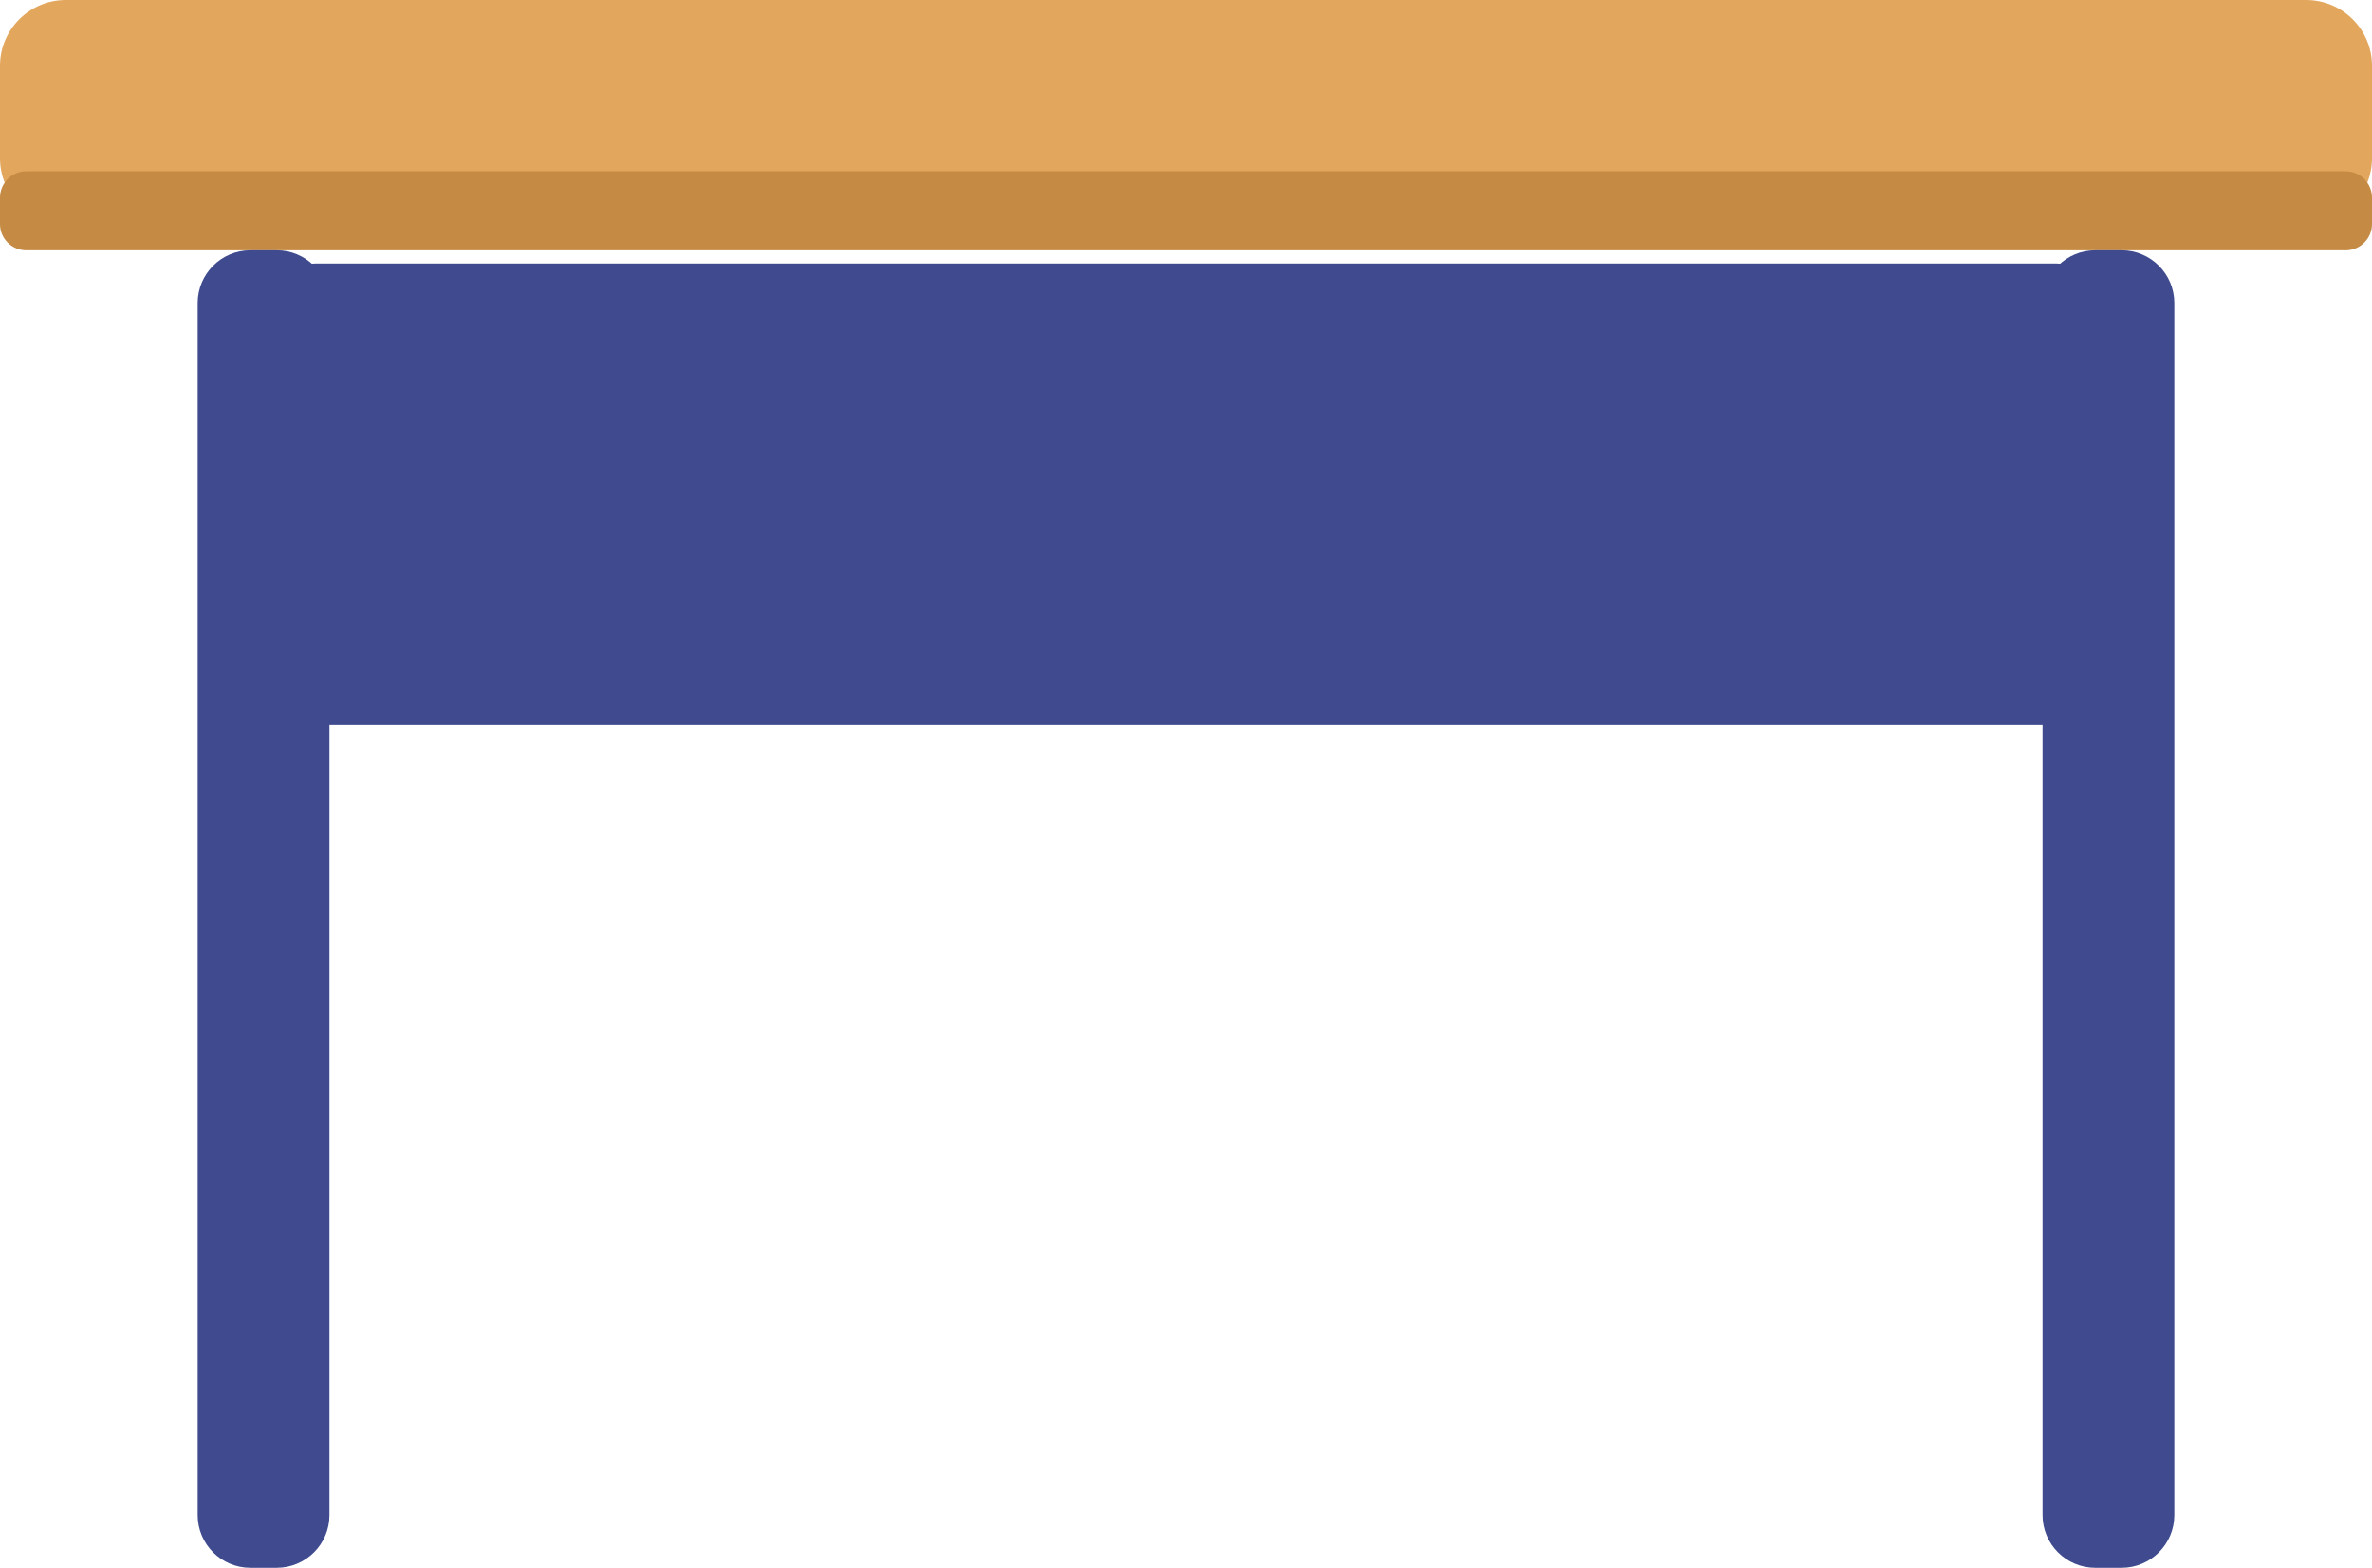
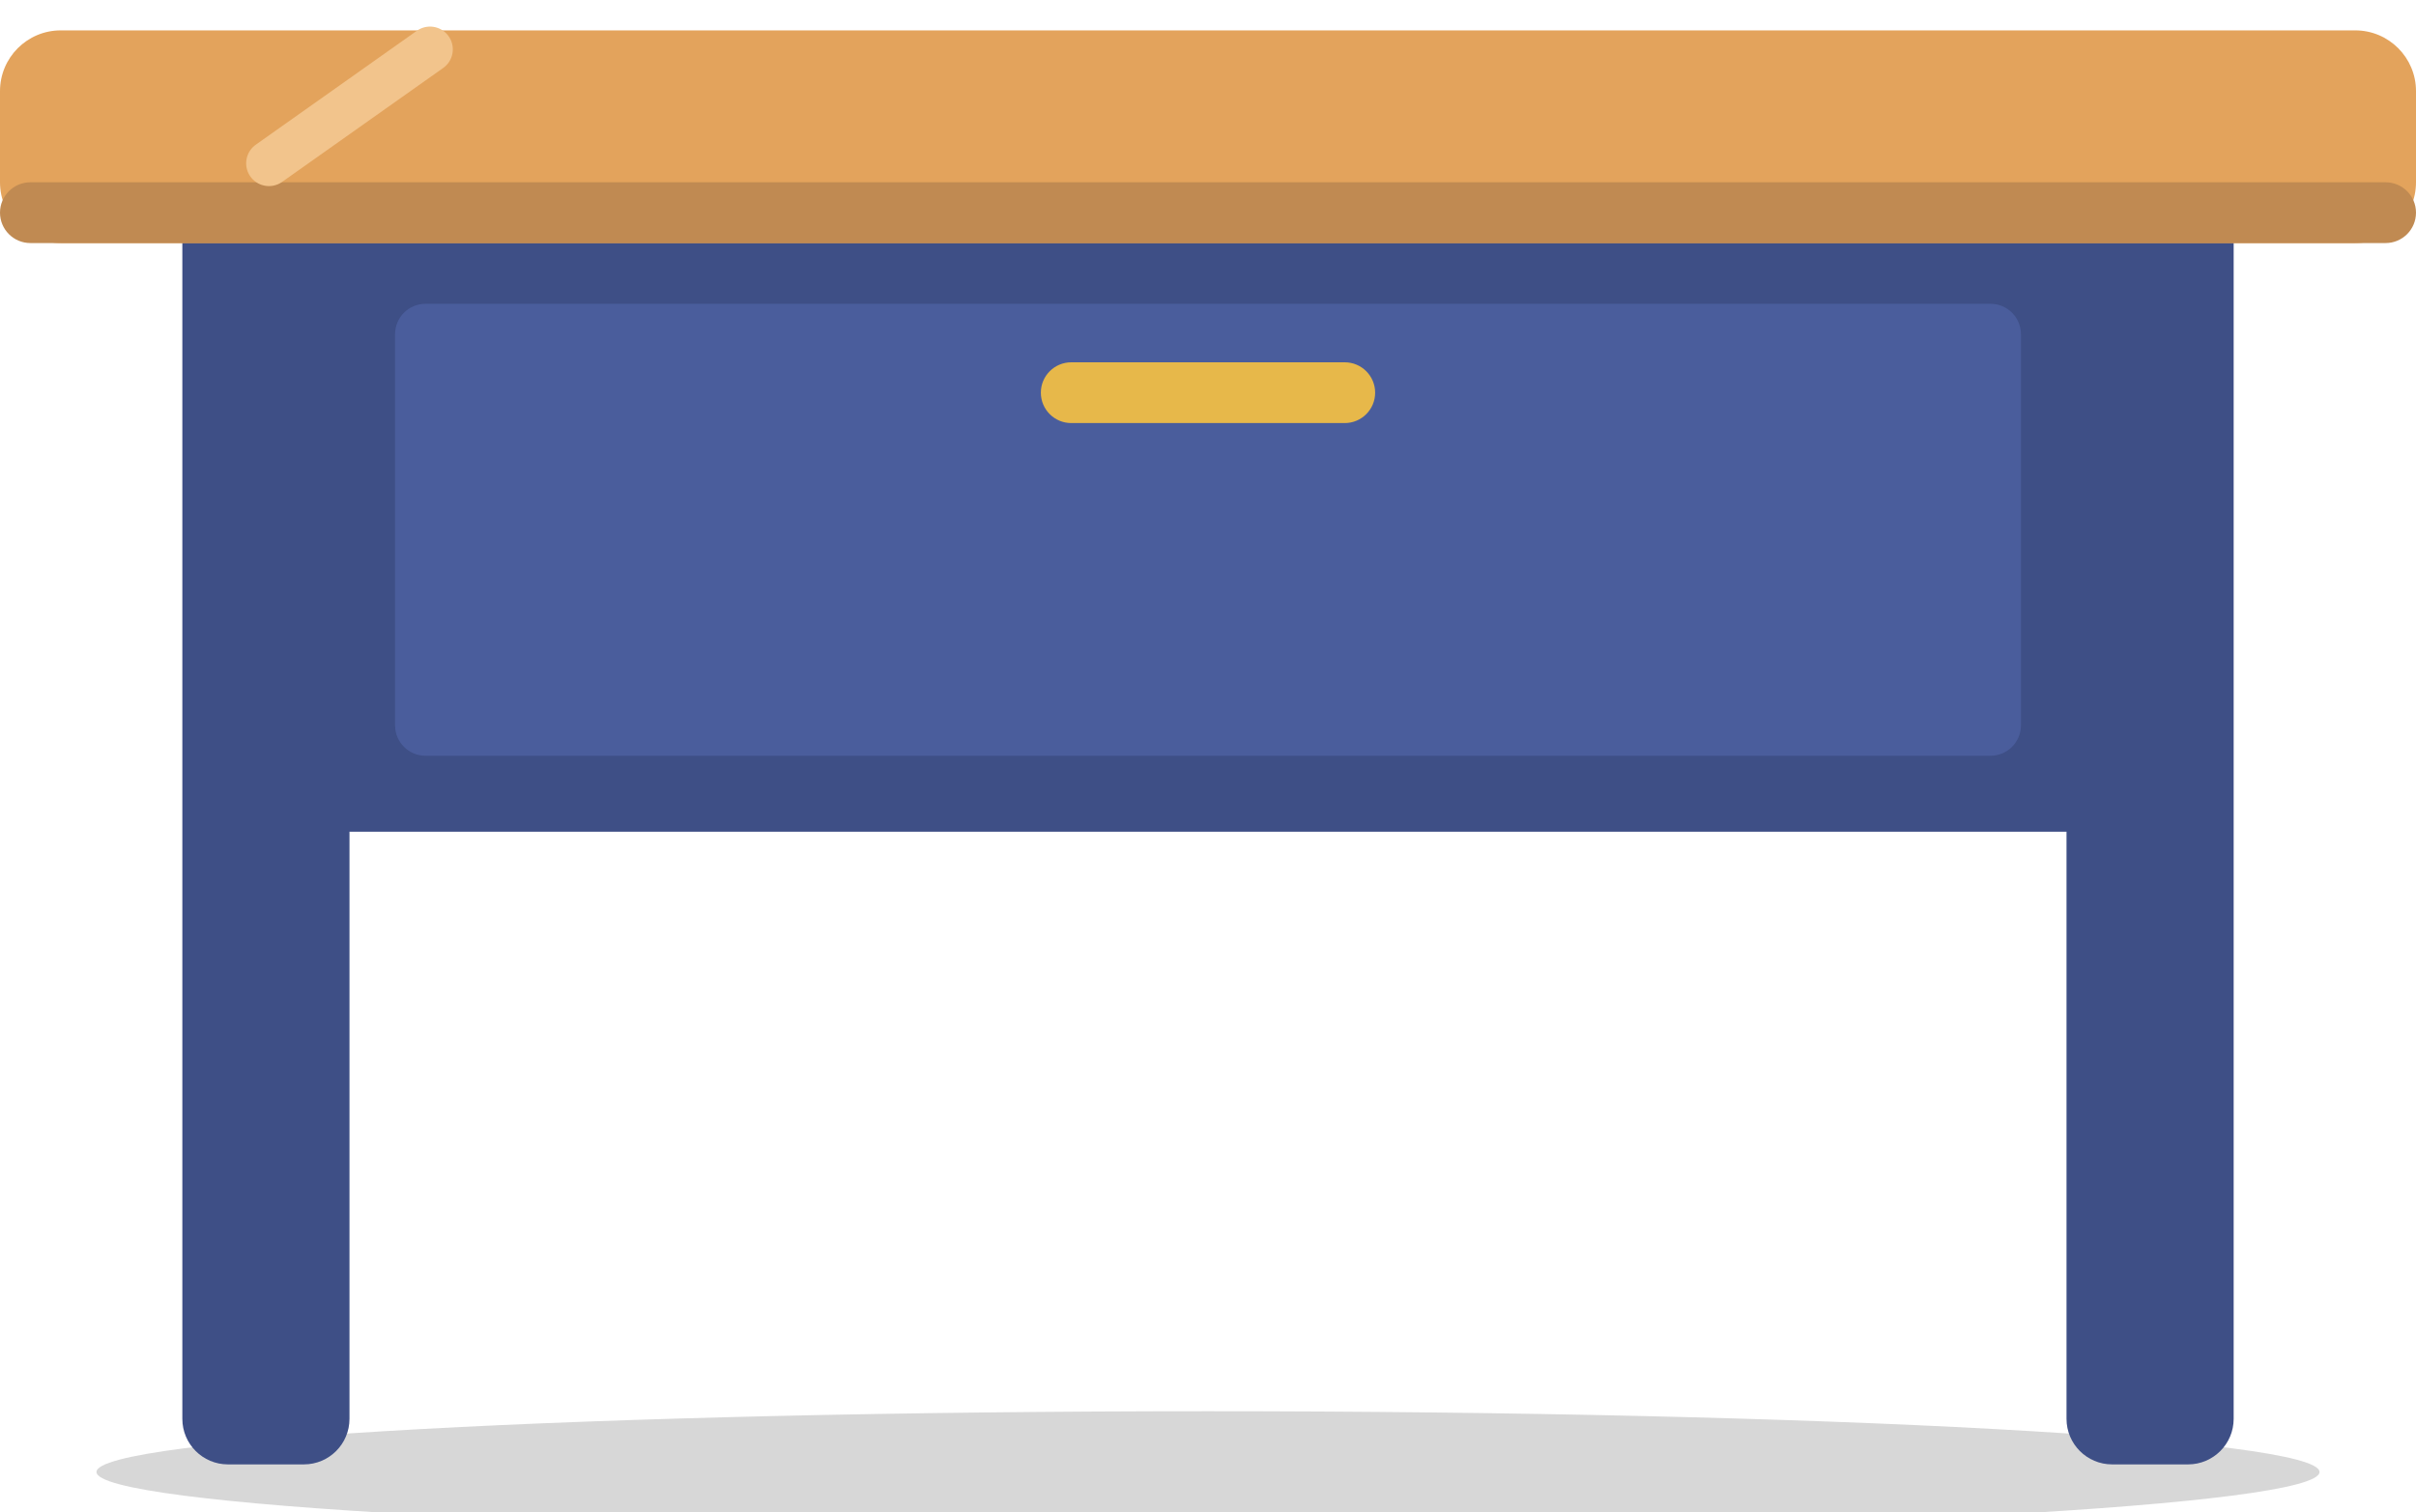
- <svg xmlns="http://www.w3.org/2000/svg" width="360" height="238" viewBox="0 0 360 238">
-   <rect x="0" y="0" width="360" height="34" rx="10" fill="#e2a65c" />
-   <rect x="0" y="26" width="360" height="12" rx="4" fill="#c58a43" />
-   <rect x="40" y="40" width="280" height="70" rx="8" fill="#3f4b8e" />
-   <rect x="30" y="38" width="20" height="200" rx="8" fill="#3f4b8e" />
-   <rect x="310" y="38" width="20" height="200" rx="8" fill="#3f4b8e" />
+ <svg xmlns="http://www.w3.org/2000/svg" width="318" height="199" viewBox="0 0 318 199">
+   <ellipse cx="159" cy="193.8" rx="146.3" ry="8" fill="#000000" fill-opacity="0.16" />
+   <rect x="24" y="26" width="22" height="166.8" rx="6" fill="#3e4f86" />
+   <rect x="272" y="26" width="22" height="166.8" rx="6" fill="#3e4f86" />
+   <rect x="40" y="30" width="238" height="79.5" rx="6" fill="#3e4f86" />
+   <rect x="52" y="40" width="214" height="59.5" rx="4" fill="#4a5d9c" />
+   <rect x="137" y="47.7" width="44" height="8" rx="4" fill="#e7b84a" />
+   <rect x="0" y="4" width="318" height="28" rx="8" fill="#e3a35c" />
+   <rect x="0" y="24" width="318" height="8" rx="4" fill="#c08a52" />
+   <path d="M35.4 21.5 L56.6 6.5" fill="none" stroke="#f2c48c" stroke-width="6" stroke-linecap="round" stroke-linejoin="round" />
</svg>
